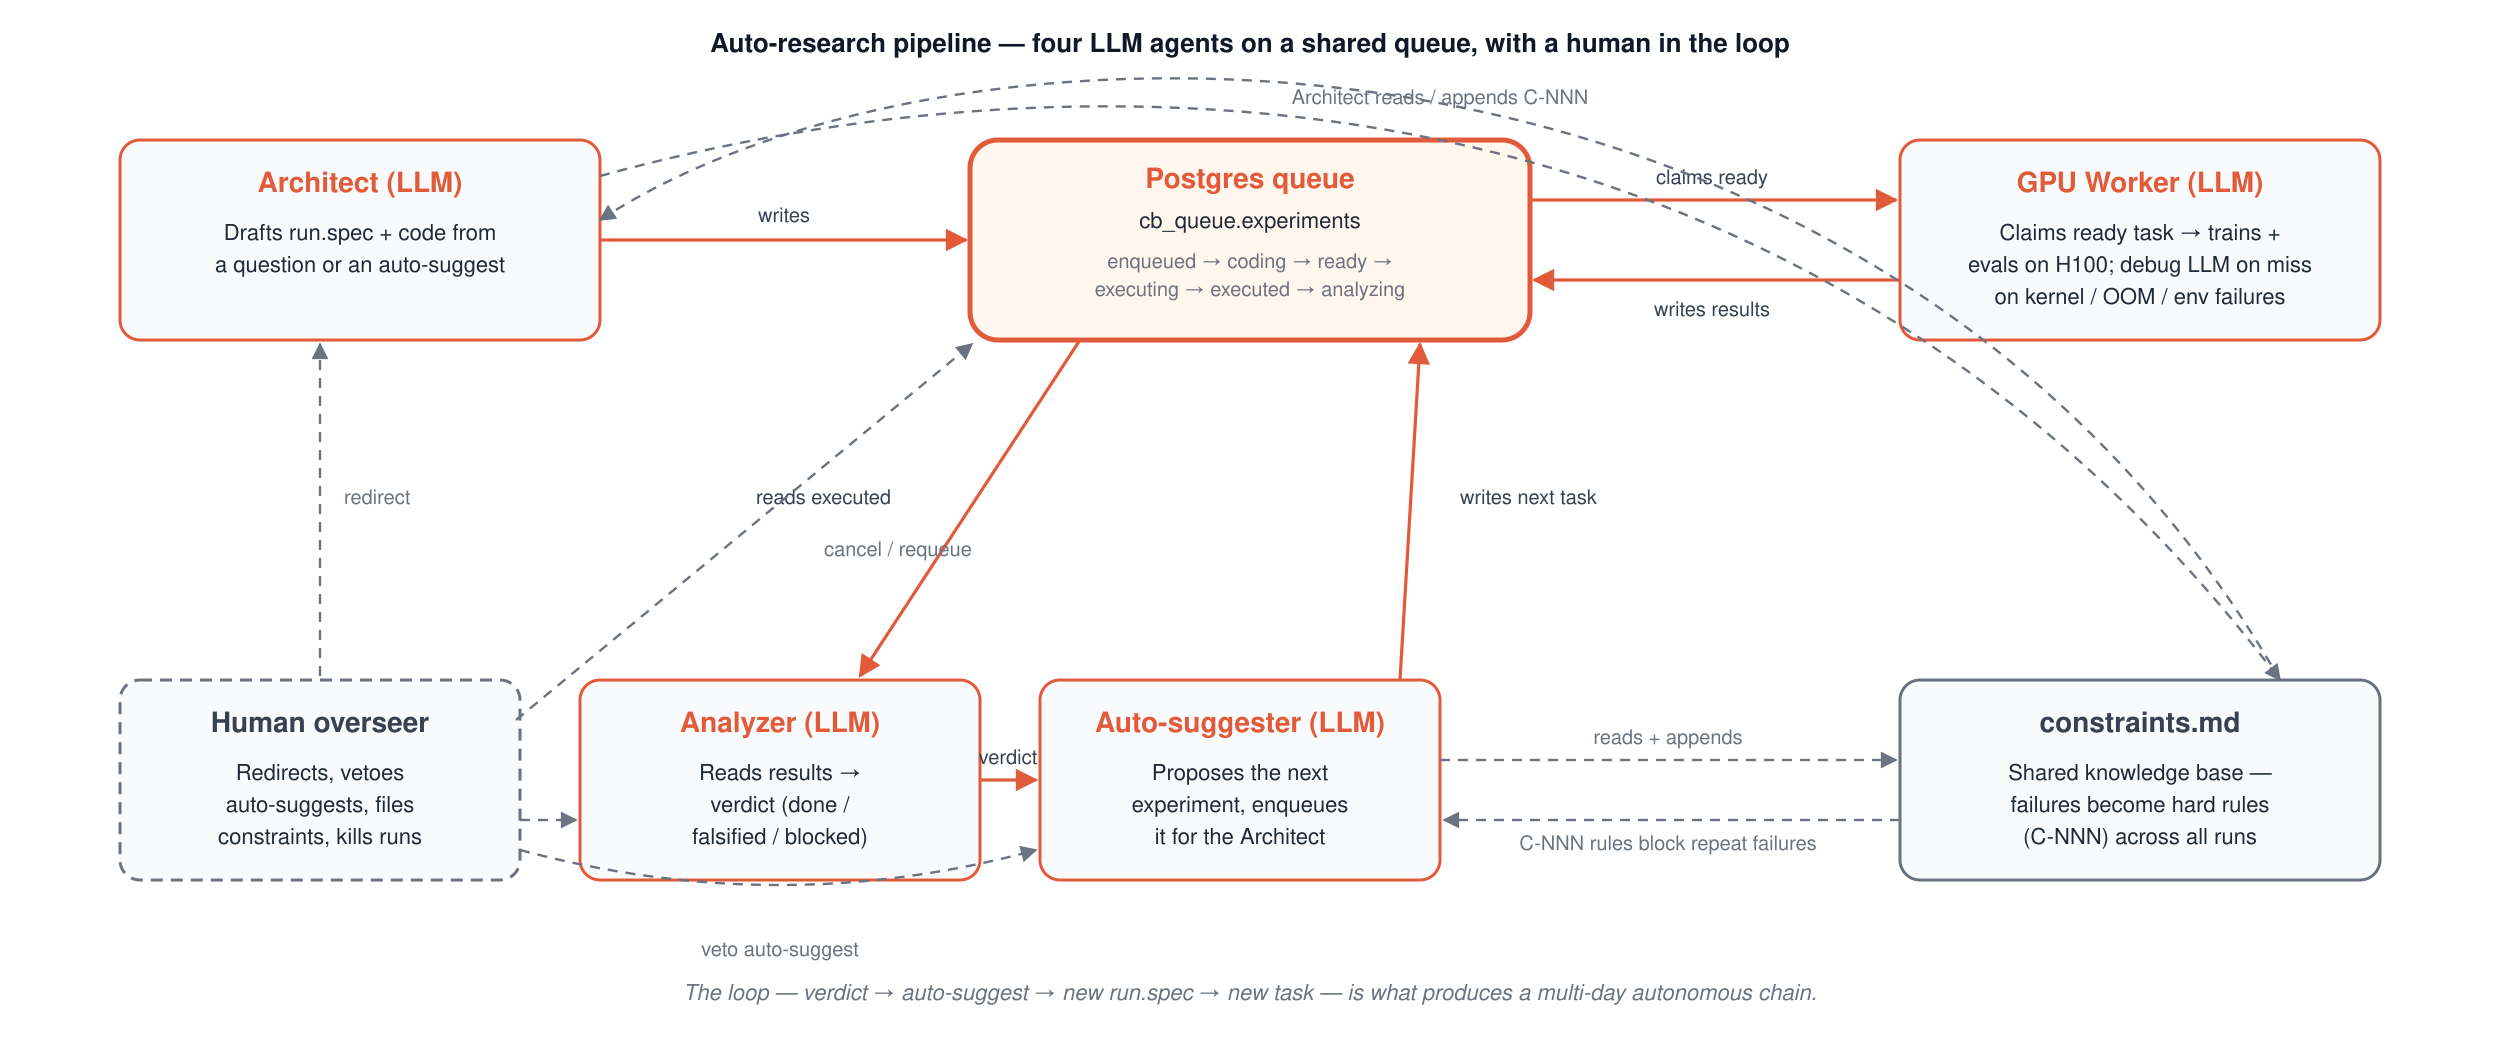
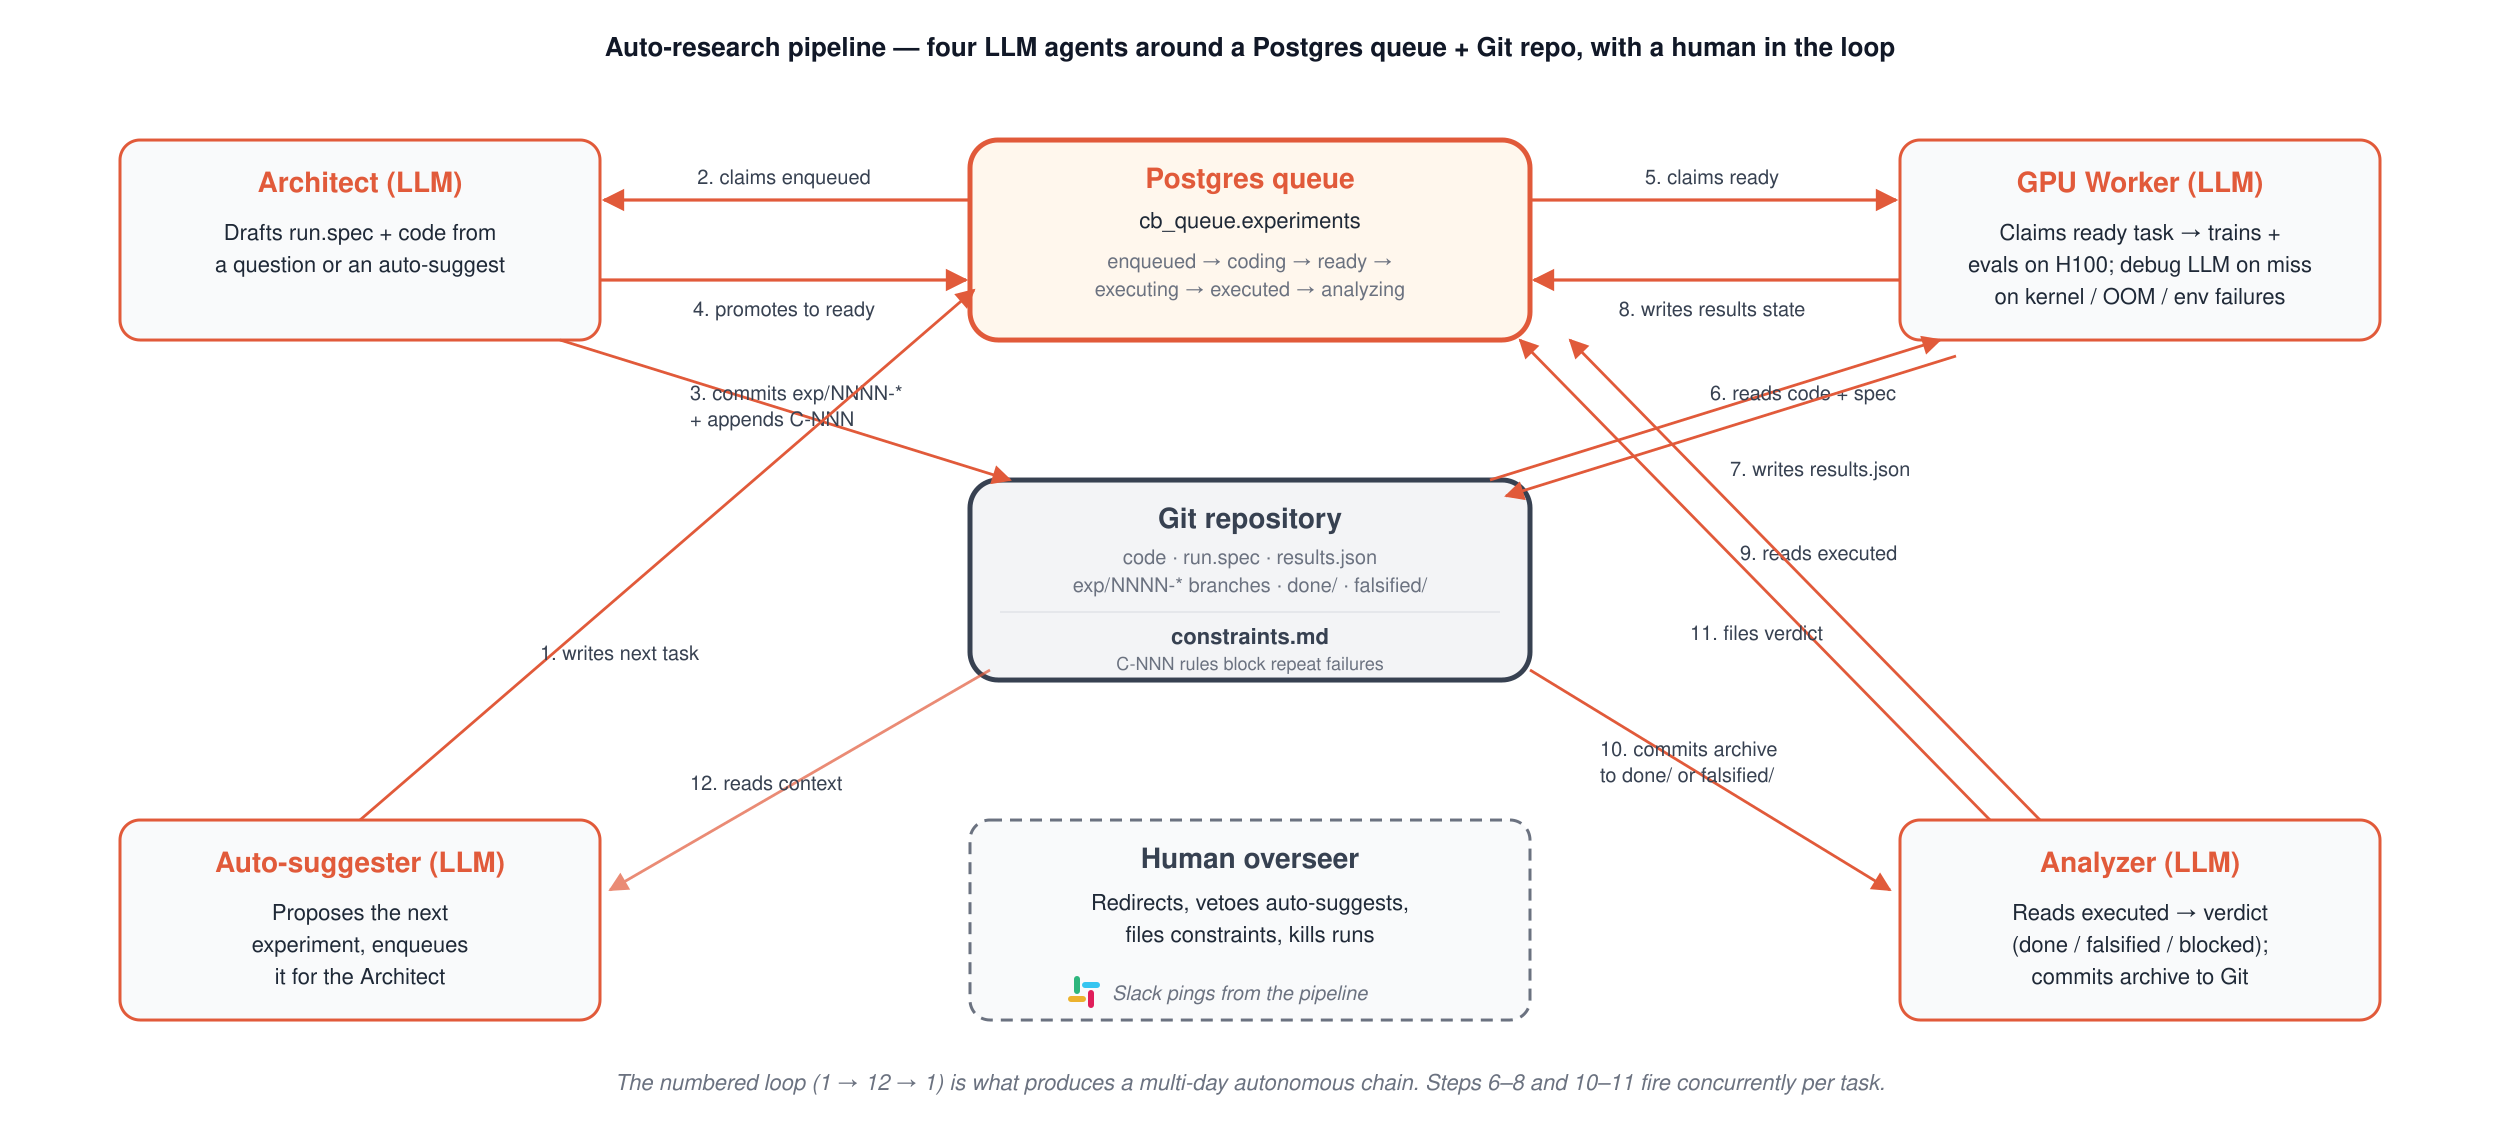
- <svg xmlns="http://www.w3.org/2000/svg" width="1250" height="520" viewBox="0 0 1250 520" font-family="-apple-system, Helvetica, Arial, sans-serif">
-   <rect width="1250" height="520" fill="#ffffff" />
+ <svg xmlns="http://www.w3.org/2000/svg" width="1250" height="570" viewBox="0 0 1250 570" font-family="-apple-system, Helvetica, Arial, sans-serif">
+   <rect width="1250" height="570" fill="#ffffff" />
  <defs>
    <marker id="arrow-coral" viewBox="0 0 10 10" refX="9" refY="5" markerWidth="7" markerHeight="7" orient="auto-start-reverse">
      <path d="M 0 0 L 10 5 L 0 10 z" fill="#e15a3a" />
    </marker>
    <marker id="arrow-gray" viewBox="0 0 10 10" refX="9" refY="5" markerWidth="7" markerHeight="7" orient="auto-start-reverse">
      <path d="M 0 0 L 10 5 L 0 10 z" fill="#6b7280" />
    </marker>
  </defs>
-   <text x="625" y="26" text-anchor="middle" font-size="13" font-weight="600" fill="#111827">Auto-research pipeline — four LLM agents on a shared queue, with a human in the loop</text>
+   <text x="625" y="28" text-anchor="middle" font-size="13" font-weight="600" fill="#111827">Auto-research pipeline — four LLM agents around a Postgres queue + Git repo, with a human in the loop</text>
  <rect x="60" y="70" width="240" height="100" rx="10" fill="#f9fafb" stroke="#e15a3a" stroke-width="1.5" />
  <text x="180" y="96" text-anchor="middle" font-size="14" font-weight="700" fill="#e15a3a">Architect (LLM)</text>
  <text x="180" y="120" text-anchor="middle" font-size="11" fill="#1f2937">Drafts run.spec + code from</text>
  <text x="180" y="136" text-anchor="middle" font-size="11" fill="#1f2937">a question or an auto-suggest</text>
  <rect x="485" y="70" width="280" height="100" rx="14" fill="#fff7ed" stroke="#e15a3a" stroke-width="2.5" />
  <text x="625" y="94" text-anchor="middle" font-size="14" font-weight="700" fill="#e15a3a">Postgres queue</text>
  <text x="625" y="114" text-anchor="middle" font-size="11" fill="#1f2937">cb_queue.experiments</text>
  <text x="625" y="134" text-anchor="middle" font-size="10" fill="#6b7280">enqueued → coding → ready →</text>
  <text x="625" y="148" text-anchor="middle" font-size="10" fill="#6b7280">executing → executed → analyzing</text>
  <rect x="950" y="70" width="240" height="100" rx="10" fill="#f9fafb" stroke="#e15a3a" stroke-width="1.5" />
  <text x="1070" y="96" text-anchor="middle" font-size="14" font-weight="700" fill="#e15a3a">GPU Worker (LLM)</text>
  <text x="1070" y="120" text-anchor="middle" font-size="11" fill="#1f2937">Claims ready task → trains +</text>
  <text x="1070" y="136" text-anchor="middle" font-size="11" fill="#1f2937">evals on H100; debug LLM on miss</text>
  <text x="1070" y="152" text-anchor="middle" font-size="11" fill="#1f2937">on kernel / OOM / env failures</text>
-   <line x1="300" y1="120" x2="483" y2="120" stroke="#e15a3a" stroke-width="1.6" marker-end="url(#arrow-coral)" />
-   <text x="392" y="111" text-anchor="middle" font-size="10" fill="#374151">writes</text>
+   <line x1="485" y1="100" x2="302" y2="100" stroke="#e15a3a" stroke-width="1.6" marker-end="url(#arrow-coral)" />
+   <text x="392" y="92" text-anchor="middle" font-size="10" fill="#374151">2. claims enqueued</text>
+   <line x1="300" y1="140" x2="483" y2="140" stroke="#e15a3a" stroke-width="1.6" marker-end="url(#arrow-coral)" />
+   <text x="392" y="158" text-anchor="middle" font-size="10" fill="#374151">4. promotes to ready</text>
  <line x1="765" y1="100" x2="948" y2="100" stroke="#e15a3a" stroke-width="1.6" marker-end="url(#arrow-coral)" />
-   <text x="856" y="92" text-anchor="middle" font-size="10" fill="#374151">claims ready</text>
+   <text x="856" y="92" text-anchor="middle" font-size="10" fill="#374151">5. claims ready</text>
  <line x1="950" y1="140" x2="767" y2="140" stroke="#e15a3a" stroke-width="1.6" marker-end="url(#arrow-coral)" />
-   <text x="856" y="158" text-anchor="middle" font-size="10" fill="#374151">writes results</text>
-   <rect x="60" y="340" width="200" height="100" rx="10" fill="#f9fafb" stroke="#6b7280" stroke-width="1.5" stroke-dasharray="6 4" />
-   <text x="160" y="366" text-anchor="middle" font-size="14" font-weight="700" fill="#374151">Human overseer</text>
-   <text x="160" y="390" text-anchor="middle" font-size="11" fill="#1f2937">Redirects, vetoes</text>
-   <text x="160" y="406" text-anchor="middle" font-size="11" fill="#1f2937">auto-suggests, files</text>
-   <text x="160" y="422" text-anchor="middle" font-size="11" fill="#1f2937">constraints, kills runs</text>
-   <rect x="290" y="340" width="200" height="100" rx="10" fill="#f9fafb" stroke="#e15a3a" stroke-width="1.5" />
-   <text x="390" y="366" text-anchor="middle" font-size="14" font-weight="700" fill="#e15a3a">Analyzer (LLM)</text>
-   <text x="390" y="390" text-anchor="middle" font-size="11" fill="#1f2937">Reads results →</text>
-   <text x="390" y="406" text-anchor="middle" font-size="11" fill="#1f2937">verdict (done /</text>
-   <text x="390" y="422" text-anchor="middle" font-size="11" fill="#1f2937">falsified / blocked)</text>
-   <rect x="520" y="340" width="200" height="100" rx="10" fill="#f9fafb" stroke="#e15a3a" stroke-width="1.5" />
-   <text x="620" y="366" text-anchor="middle" font-size="14" font-weight="700" fill="#e15a3a">Auto-suggester (LLM)</text>
-   <text x="620" y="390" text-anchor="middle" font-size="11" fill="#1f2937">Proposes the next</text>
-   <text x="620" y="406" text-anchor="middle" font-size="11" fill="#1f2937">experiment, enqueues</text>
-   <text x="620" y="422" text-anchor="middle" font-size="11" fill="#1f2937">it for the Architect</text>
-   <line x1="540" y1="170" x2="430" y2="338" stroke="#e15a3a" stroke-width="1.6" marker-end="url(#arrow-coral)" />
-   <text x="378" y="252" font-size="10" fill="#374151">reads executed</text>
-   <line x1="490" y1="390" x2="518" y2="390" stroke="#e15a3a" stroke-width="1.6" marker-end="url(#arrow-coral)" />
-   <text x="504" y="382" text-anchor="middle" font-size="10" fill="#374151">verdict</text>
-   <line x1="700" y1="340" x2="710" y2="172" stroke="#e15a3a" stroke-width="1.6" marker-end="url(#arrow-coral)" />
-   <text x="730" y="252" font-size="10" fill="#374151">writes next task</text>
-   <line x1="160" y1="338" x2="160" y2="172" stroke="#6b7280" stroke-width="1.2" stroke-dasharray="5 4" marker-end="url(#arrow-gray)" />
-   <text x="172" y="252" font-size="10" fill="#6b7280">redirect</text>
-   <line x1="258" y1="360" x2="486" y2="172" stroke="#6b7280" stroke-width="1.2" stroke-dasharray="5 4" marker-end="url(#arrow-gray)" />
-   <text x="412" y="278" font-size="10" fill="#6b7280">cancel / requeue</text>
-   <line x1="260" y1="410" x2="288" y2="410" stroke="#6b7280" stroke-width="1.2" stroke-dasharray="5 4" marker-end="url(#arrow-gray)" />
-   <path d="M 260 425 Q 390 460 518 425" fill="none" stroke="#6b7280" stroke-width="1.2" stroke-dasharray="5 4" marker-end="url(#arrow-gray)" />
-   <text x="390" y="478" text-anchor="middle" font-size="10" fill="#6b7280">veto auto-suggest</text>
-   <rect x="950" y="340" width="240" height="100" rx="10" fill="#f9fafb" stroke="#6b7280" stroke-width="1.5" />
-   <text x="1070" y="366" text-anchor="middle" font-size="14" font-weight="700" fill="#374151">constraints.md</text>
-   <text x="1070" y="390" text-anchor="middle" font-size="11" fill="#1f2937">Shared knowledge base —</text>
-   <text x="1070" y="406" text-anchor="middle" font-size="11" fill="#1f2937">failures become hard rules</text>
-   <text x="1070" y="422" text-anchor="middle" font-size="11" fill="#1f2937">(C-NNN) across all runs</text>
-   <line x1="720" y1="380" x2="948" y2="380" stroke="#6b7280" stroke-width="1.2" stroke-dasharray="5 4" marker-end="url(#arrow-gray)" />
-   <text x="834" y="372" text-anchor="middle" font-size="10" fill="#6b7280">reads + appends</text>
-   <line x1="950" y1="410" x2="722" y2="410" stroke="#6b7280" stroke-width="1.2" stroke-dasharray="5 4" marker-end="url(#arrow-gray)" />
-   <text x="834" y="425" text-anchor="middle" font-size="10" fill="#6b7280">C-NNN rules block repeat failures</text>
-   <path d="M 300 88 C 540 22, 900 22, 1140 340" fill="none" stroke="#6b7280" stroke-width="1.2" stroke-dasharray="5 4" marker-end="url(#arrow-gray)" />
-   <path d="M 1140 340 C 940 -8, 480 -8, 300 110" fill="none" stroke="#6b7280" stroke-width="1.2" stroke-dasharray="5 4" marker-end="url(#arrow-gray)" />
-   <text x="720" y="52" text-anchor="middle" font-size="10" fill="#6b7280">Architect reads / appends C-NNN</text>
-   <text x="625" y="500" text-anchor="middle" font-size="11" font-style="italic" fill="#6b7280">The loop — verdict → auto-suggest → new run.spec → new task — is what produces a multi-day autonomous chain.</text>
+   <text x="856" y="158" text-anchor="middle" font-size="10" fill="#374151">8. writes results state</text>
+   <rect x="485" y="240" width="280" height="100" rx="14" fill="#f3f4f6" stroke="#374151" stroke-width="2.5" />
+   <text x="625" y="264" text-anchor="middle" font-size="14" font-weight="700" fill="#374151">Git repository</text>
+   <text x="625" y="282" text-anchor="middle" font-size="10" fill="#6b7280">code · run.spec · results.json</text>
+   <text x="625" y="296" text-anchor="middle" font-size="10" fill="#6b7280">exp/NNNN-* branches · done/ · falsified/</text>
+   <line x1="500" y1="306" x2="750" y2="306" stroke="#e5e7eb" stroke-width="1" />
+   <text x="625" y="322" text-anchor="middle" font-size="11" font-weight="600" fill="#374151">constraints.md</text>
+   <text x="625" y="335" text-anchor="middle" font-size="9" fill="#6b7280">C-NNN rules block repeat failures</text>
+   <line x1="280" y1="170" x2="505" y2="240" stroke="#e15a3a" stroke-width="1.4" marker-end="url(#arrow-coral)" />
+   <text x="345" y="200" font-size="10" fill="#374151">3. commits exp/NNNN-*</text>
+   <text x="345" y="213" font-size="10" fill="#374151">    + appends C-NNN</text>
+   <line x1="745" y1="240" x2="970" y2="170" stroke="#e15a3a" stroke-width="1.4" marker-end="url(#arrow-coral)" />
+   <text x="855" y="200" font-size="10" fill="#374151">6. reads code + spec</text>
+   <line x1="978" y1="178" x2="753" y2="248" stroke="#e15a3a" stroke-width="1.4" marker-end="url(#arrow-coral)" />
+   <text x="865" y="238" font-size="10" fill="#374151">7. writes results.json</text>
+   <rect x="60" y="410" width="240" height="100" rx="10" fill="#f9fafb" stroke="#e15a3a" stroke-width="1.5" />
+   <text x="180" y="436" text-anchor="middle" font-size="14" font-weight="700" fill="#e15a3a">Auto-suggester (LLM)</text>
+   <text x="180" y="460" text-anchor="middle" font-size="11" fill="#1f2937">Proposes the next</text>
+   <text x="180" y="476" text-anchor="middle" font-size="11" fill="#1f2937">experiment, enqueues</text>
+   <text x="180" y="492" text-anchor="middle" font-size="11" fill="#1f2937">it for the Architect</text>
+   <rect x="485" y="410" width="280" height="100" rx="10" fill="#f9fafb" stroke="#6b7280" stroke-width="1.5" stroke-dasharray="6 4" />
+   <text x="625" y="434" text-anchor="middle" font-size="14" font-weight="700" fill="#374151">Human overseer</text>
+   <text x="625" y="455" text-anchor="middle" font-size="11" fill="#1f2937">Redirects, vetoes auto-suggests,</text>
+   <text x="625" y="471" text-anchor="middle" font-size="11" fill="#1f2937">files constraints, kills runs</text>
+   <g transform="translate(534, 488)">
+     <rect x="3" y="0" width="3" height="9" rx="1.5" fill="#2EB67D" />
+     <rect x="7" y="3" width="9" height="3" rx="1.5" fill="#36C5F0" />
+     <rect x="10" y="7" width="3" height="9" rx="1.5" fill="#E01E5A" />
+     <rect x="0" y="10" width="9" height="3" rx="1.5" fill="#ECB22E" />
+     <text x="22" y="12" font-size="10" fill="#6b7280" font-style="italic">Slack pings from the pipeline</text>
+   </g>
+   <rect x="950" y="410" width="240" height="100" rx="10" fill="#f9fafb" stroke="#e15a3a" stroke-width="1.5" />
+   <text x="1070" y="436" text-anchor="middle" font-size="14" font-weight="700" fill="#e15a3a">Analyzer (LLM)</text>
+   <text x="1070" y="460" text-anchor="middle" font-size="11" fill="#1f2937">Reads executed → verdict</text>
+   <text x="1070" y="476" text-anchor="middle" font-size="11" fill="#1f2937">(done / falsified / blocked);</text>
+   <text x="1070" y="492" text-anchor="middle" font-size="11" fill="#1f2937">commits archive to Git</text>
+   <line x1="995" y1="410" x2="760" y2="170" stroke="#e15a3a" stroke-width="1.4" marker-end="url(#arrow-coral)" />
+   <text x="870" y="280" font-size="10" fill="#374151">9. reads executed</text>
+   <line x1="1020" y1="410" x2="785" y2="170" stroke="#e15a3a" stroke-width="1.4" marker-end="url(#arrow-coral)" />
+   <text x="845" y="320" font-size="10" fill="#374151">11. files verdict</text>
+   <line x1="765" y1="335" x2="945" y2="445" stroke="#e15a3a" stroke-width="1.4" marker-end="url(#arrow-coral)" />
+   <text x="800" y="378" font-size="10" fill="#374151">10. commits archive</text>
+   <text x="800" y="391" font-size="10" fill="#374151">      to done/ or falsified/</text>
+   <line x1="180" y1="410" x2="487" y2="145" stroke="#e15a3a" stroke-width="1.4" marker-end="url(#arrow-coral)" />
+   <text x="270" y="330" font-size="10" fill="#374151">1. writes next task</text>
+   <line x1="495" y1="335" x2="305" y2="445" stroke="#e15a3a" stroke-width="1.4" marker-end="url(#arrow-coral)" opacity="0.7" />
+   <text x="345" y="395" font-size="10" fill="#374151">12. reads context</text>
+   <text x="625" y="545" text-anchor="middle" font-size="11" font-style="italic" fill="#6b7280">The numbered loop (1 → 12 → 1) is what produces a multi-day autonomous chain. Steps 6–8 and 10–11 fire concurrently per task.</text>
</svg>
